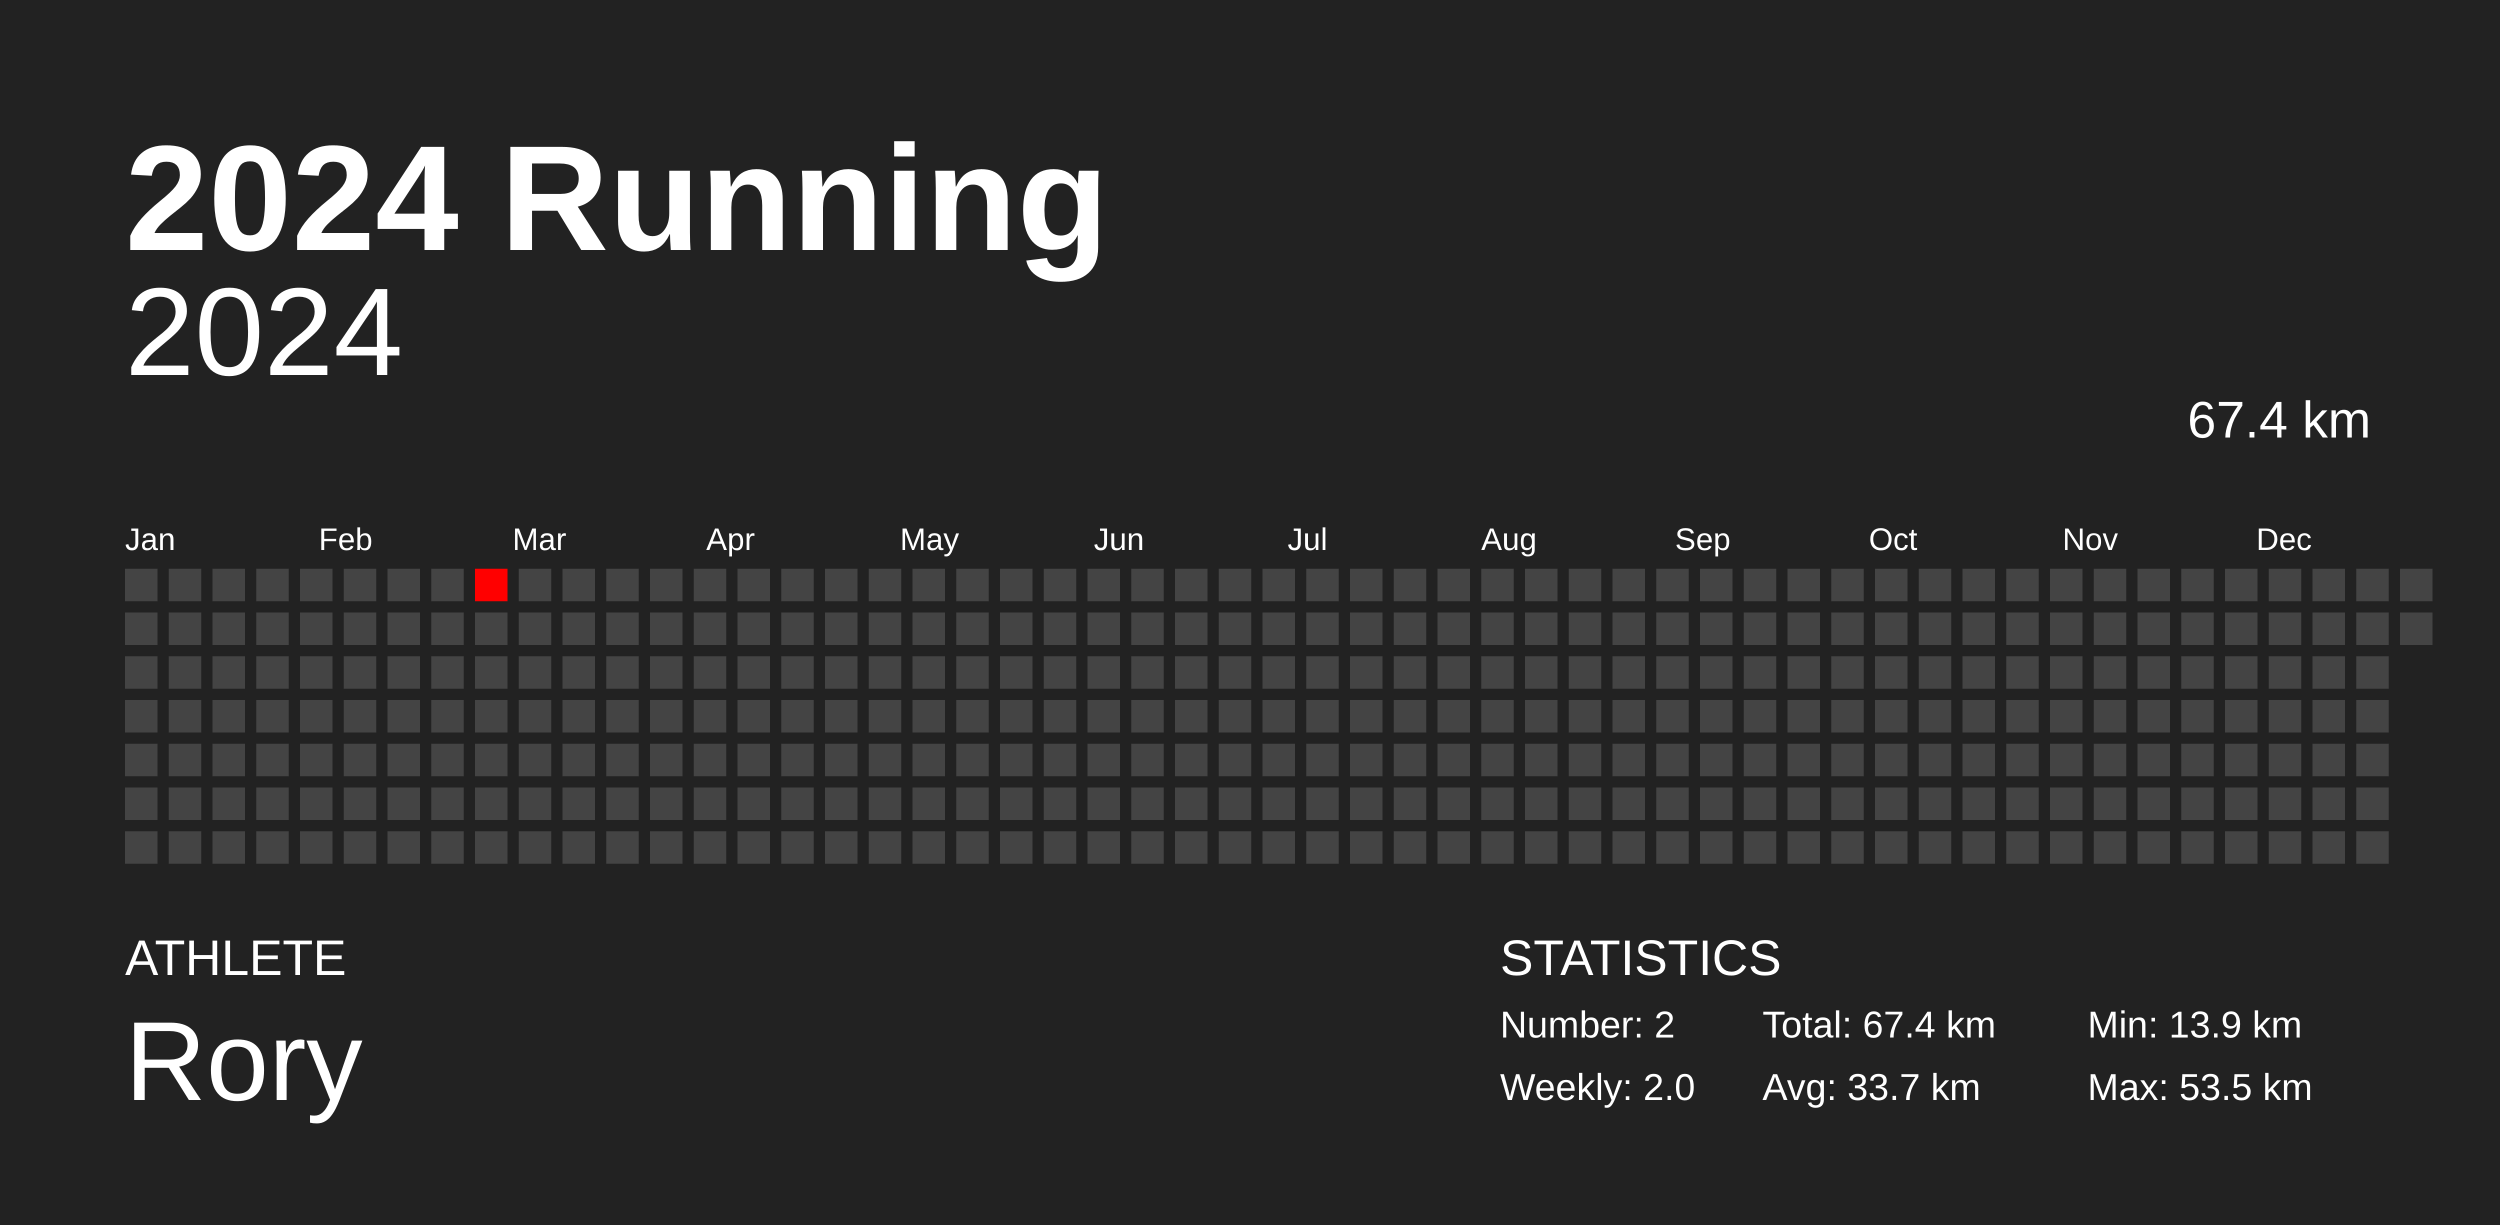
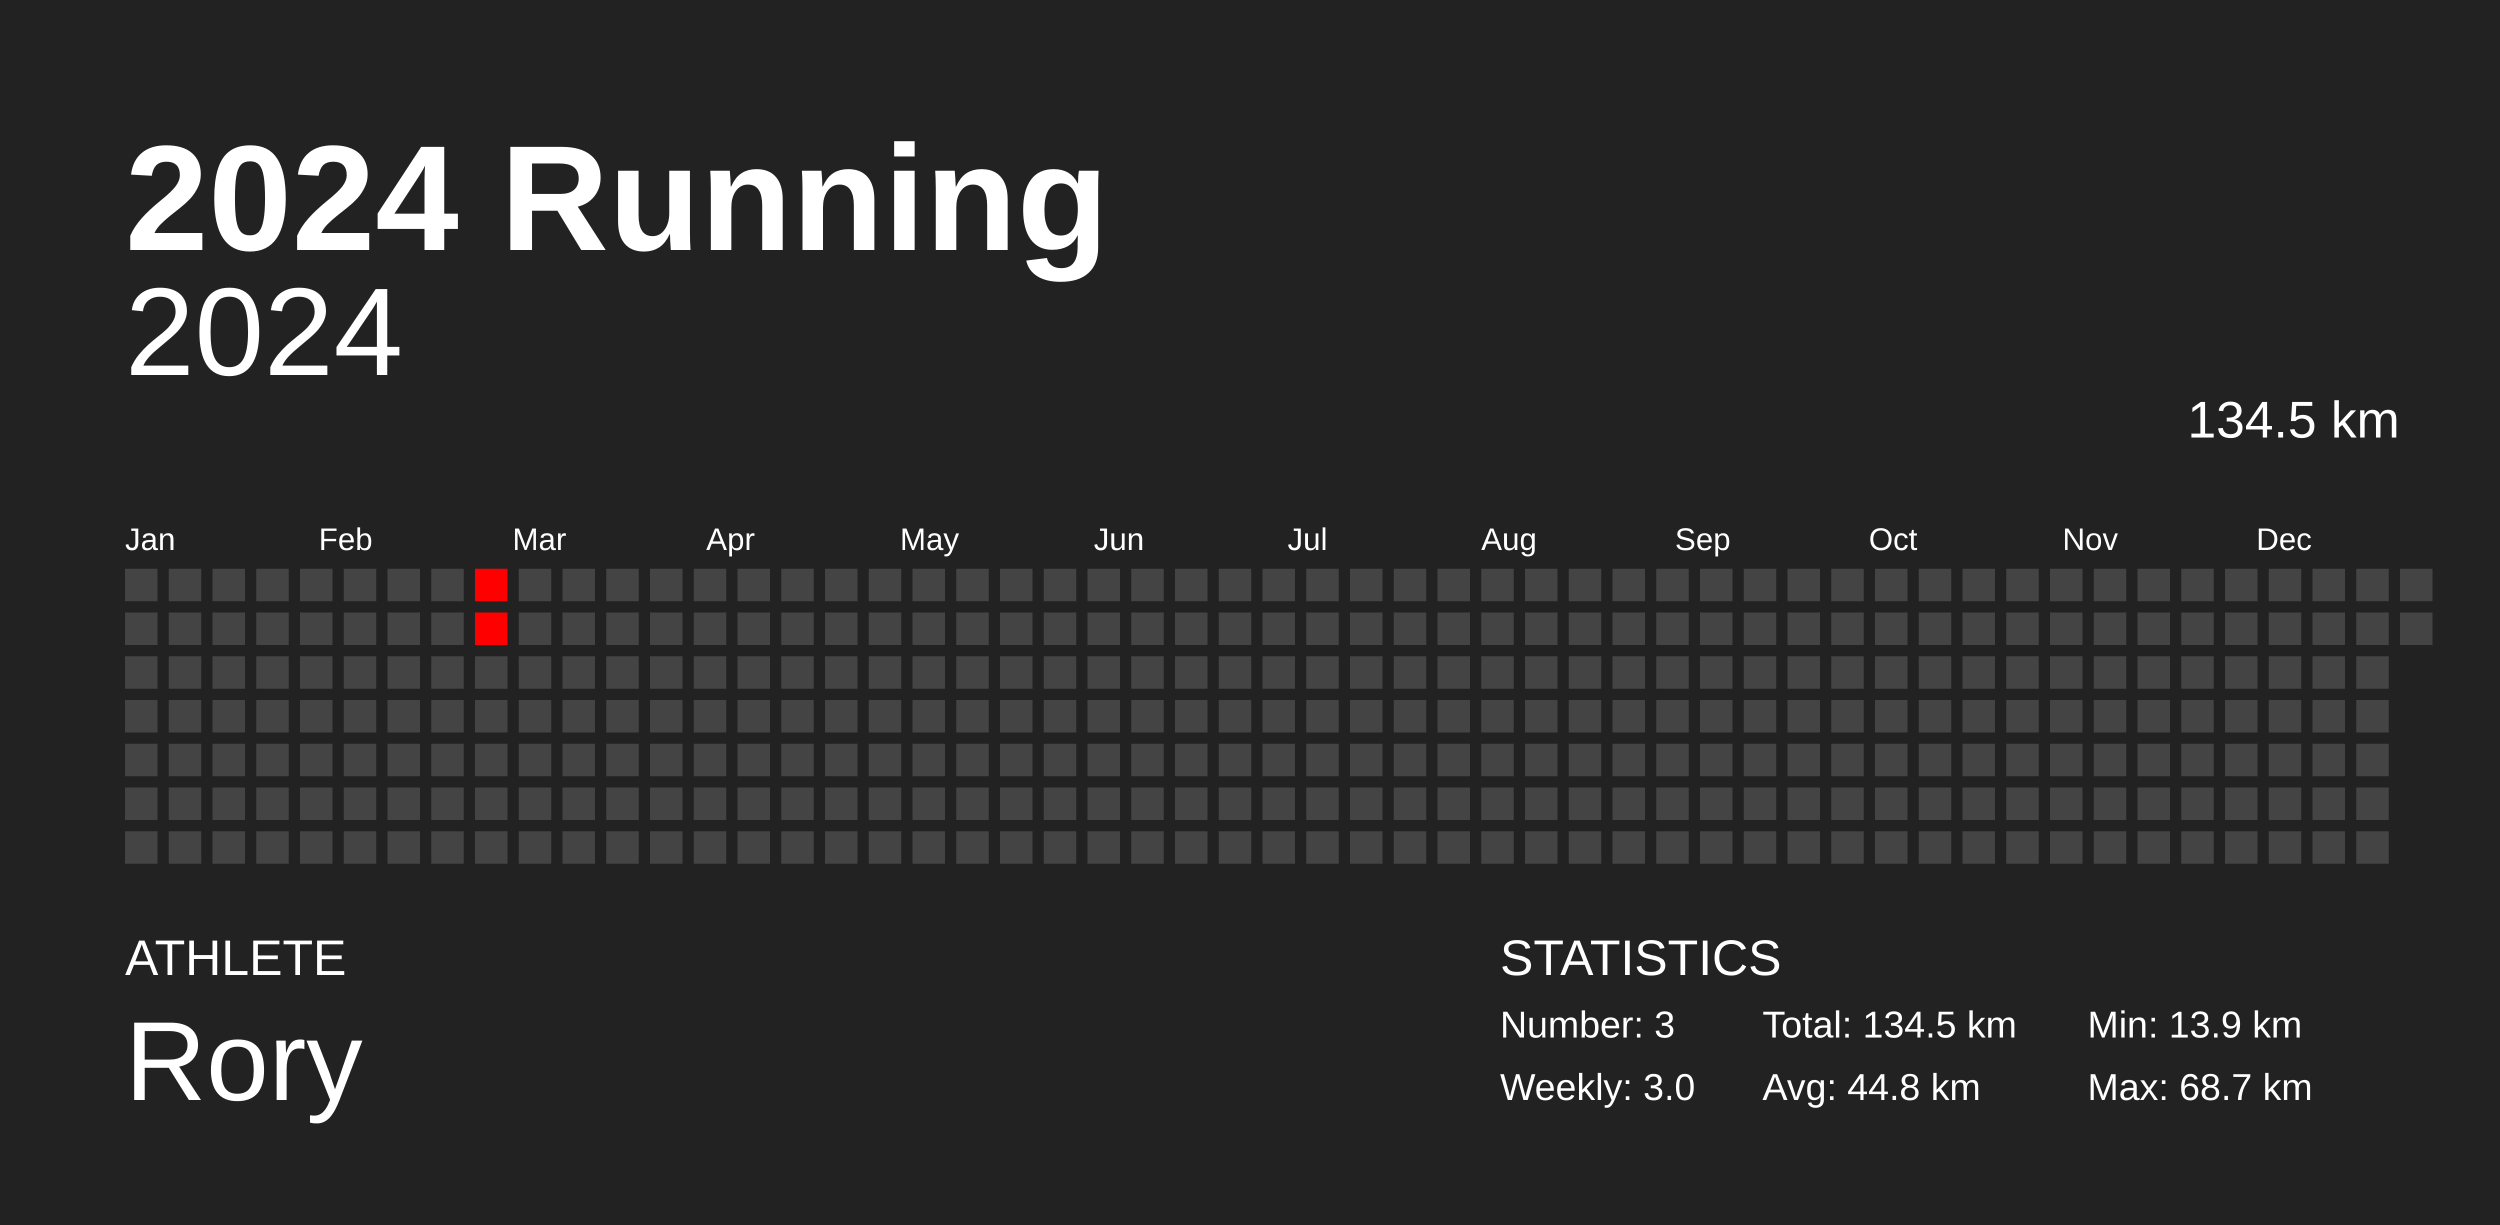
<svg xmlns="http://www.w3.org/2000/svg" baseProfile="full" height="98mm" version="1.1" viewBox="0,0,200,98" width="200mm">
  <defs />
  <rect fill="#222222" height="98" width="200" x="0" y="0" />
  <text fill="#FFFFFF" style="font-size:12px; font-family:Arial; font-weight:bold;" x="10" y="20">2024 Running</text>
  <text fill="#FFFFFF" style="font-size:4px; font-family:Arial" x="10" y="78">ATHLETE</text>
  <text fill="#FFFFFF" style="font-size:9px; font-family:Arial" x="10" y="88">Rory</text>
  <text fill="#FFFFFF" style="font-size:4px; font-family:Arial" x="120" y="78">STATISTICS</text>
-   <text fill="#FFFFFF" style="font-size:3px; font-family:Arial" x="120" y="83">Number: 2</text>
-   <text fill="#FFFFFF" style="font-size:3px; font-family:Arial" x="120" y="88">Weekly: 2.0</text>
-   <text fill="#FFFFFF" style="font-size:3px; font-family:Arial" x="141" y="83">Total: 67.4 km</text>
-   <text fill="#FFFFFF" style="font-size:3px; font-family:Arial" x="141" y="88">Avg: 33.7 km</text>
+   <text fill="#FFFFFF" style="font-size:3px; font-family:Arial" x="120" y="83">Number: 3</text>
+   <text fill="#FFFFFF" style="font-size:3px; font-family:Arial" x="120" y="88">Weekly: 3.0</text>
+   <text fill="#FFFFFF" style="font-size:3px; font-family:Arial" x="141" y="83">Total: 134.5 km</text>
+   <text fill="#FFFFFF" style="font-size:3px; font-family:Arial" x="141" y="88">Avg: 44.8 km</text>
  <text fill="#FFFFFF" style="font-size:3px; font-family:Arial" x="167" y="83">Min: 13.9 km</text>
-   <text fill="#FFFFFF" style="font-size:3px; font-family:Arial" x="167" y="88">Max: 53.5 km</text>
+   <text fill="#FFFFFF" style="font-size:3px; font-family:Arial" x="167" y="88">Max: 68.7 km</text>
  <text alignment-baseline="hanging" fill="#FFFFFF" style="font-size:10.0px; font-family:Arial;" x="10" y="30">2024</text>
-   <text alignment-baseline="hanging" fill="#FFFFFF" style="font-size:4.125px; font-family:Arial;" x="175" y="35">67.4 km</text>
+   <text alignment-baseline="hanging" fill="#FFFFFF" style="font-size:4.125px; font-family:Arial;" x="175" y="35">134.5 km</text>
  <text fill="#FFFFFF" style="font-size:2.5px; font-family:Arial" x="10.0" y="44">Jan</text>
  <text fill="#FFFFFF" style="font-size:2.5px; font-family:Arial" x="25.5" y="44">Feb</text>
  <text fill="#FFFFFF" style="font-size:2.5px; font-family:Arial" x="41.0" y="44">Mar</text>
  <text fill="#FFFFFF" style="font-size:2.5px; font-family:Arial" x="56.5" y="44">Apr</text>
  <text fill="#FFFFFF" style="font-size:2.5px; font-family:Arial" x="72.0" y="44">May</text>
  <text fill="#FFFFFF" style="font-size:2.5px; font-family:Arial" x="87.5" y="44">Jun</text>
  <text fill="#FFFFFF" style="font-size:2.5px; font-family:Arial" x="103.0" y="44">Jul</text>
  <text fill="#FFFFFF" style="font-size:2.5px; font-family:Arial" x="118.5" y="44">Aug</text>
  <text fill="#FFFFFF" style="font-size:2.5px; font-family:Arial" x="134.0" y="44">Sep</text>
  <text fill="#FFFFFF" style="font-size:2.5px; font-family:Arial" x="149.5" y="44">Oct</text>
  <text fill="#FFFFFF" style="font-size:2.5px; font-family:Arial" x="165.0" y="44">Nov</text>
  <text fill="#FFFFFF" style="font-size:2.5px; font-family:Arial" x="180.5" y="44">Dec</text>
  <rect fill="#444444" height="2.6" width="2.6" x="10.0" y="45.5" />
  <rect fill="#444444" height="2.6" width="2.6" x="10.0" y="49.0" />
  <rect fill="#444444" height="2.6" width="2.6" x="10.0" y="52.5" />
  <rect fill="#444444" height="2.6" width="2.6" x="10.0" y="56.0" />
  <rect fill="#444444" height="2.6" width="2.6" x="10.0" y="59.5" />
  <rect fill="#444444" height="2.6" width="2.6" x="10.0" y="63.0" />
  <rect fill="#444444" height="2.6" width="2.6" x="10.0" y="66.5" />
  <rect fill="#444444" height="2.6" width="2.6" x="13.5" y="45.5" />
  <rect fill="#444444" height="2.6" width="2.6" x="13.5" y="49.0" />
  <rect fill="#444444" height="2.6" width="2.6" x="13.5" y="52.5" />
  <rect fill="#444444" height="2.6" width="2.6" x="13.5" y="56.0" />
  <rect fill="#444444" height="2.6" width="2.6" x="13.5" y="59.5" />
  <rect fill="#444444" height="2.6" width="2.6" x="13.5" y="63.0" />
  <rect fill="#444444" height="2.6" width="2.6" x="13.5" y="66.5" />
  <rect fill="#444444" height="2.6" width="2.6" x="17.0" y="45.5" />
  <rect fill="#444444" height="2.6" width="2.6" x="17.0" y="49.0" />
  <rect fill="#444444" height="2.6" width="2.6" x="17.0" y="52.5" />
  <rect fill="#444444" height="2.6" width="2.6" x="17.0" y="56.0" />
  <rect fill="#444444" height="2.6" width="2.6" x="17.0" y="59.5" />
  <rect fill="#444444" height="2.6" width="2.6" x="17.0" y="63.0" />
  <rect fill="#444444" height="2.6" width="2.6" x="17.0" y="66.5" />
  <rect fill="#444444" height="2.6" width="2.6" x="20.5" y="45.5" />
  <rect fill="#444444" height="2.6" width="2.6" x="20.5" y="49.0" />
  <rect fill="#444444" height="2.6" width="2.6" x="20.5" y="52.5" />
  <rect fill="#444444" height="2.6" width="2.6" x="20.5" y="56.0" />
  <rect fill="#444444" height="2.6" width="2.6" x="20.5" y="59.5" />
  <rect fill="#444444" height="2.6" width="2.6" x="20.5" y="63.0" />
  <rect fill="#444444" height="2.6" width="2.6" x="20.5" y="66.5" />
  <rect fill="#444444" height="2.6" width="2.6" x="24.0" y="45.5" />
  <rect fill="#444444" height="2.6" width="2.6" x="24.0" y="49.0" />
  <rect fill="#444444" height="2.6" width="2.6" x="24.0" y="52.5" />
  <rect fill="#444444" height="2.6" width="2.6" x="24.0" y="56.0" />
  <rect fill="#444444" height="2.6" width="2.6" x="24.0" y="59.5" />
  <rect fill="#444444" height="2.6" width="2.6" x="24.0" y="63.0" />
  <rect fill="#444444" height="2.6" width="2.6" x="24.0" y="66.5" />
  <rect fill="#444444" height="2.6" width="2.6" x="27.5" y="45.5" />
  <rect fill="#444444" height="2.6" width="2.6" x="27.5" y="49.0" />
  <rect fill="#444444" height="2.6" width="2.6" x="27.5" y="52.5" />
  <rect fill="#444444" height="2.6" width="2.6" x="27.5" y="56.0" />
  <rect fill="#444444" height="2.6" width="2.6" x="27.5" y="59.5" />
  <rect fill="#444444" height="2.6" width="2.6" x="27.5" y="63.0" />
  <rect fill="#444444" height="2.6" width="2.6" x="27.5" y="66.5" />
  <rect fill="#444444" height="2.6" width="2.6" x="31.0" y="45.5" />
  <rect fill="#444444" height="2.6" width="2.6" x="31.0" y="49.0" />
  <rect fill="#444444" height="2.6" width="2.6" x="31.0" y="52.5" />
  <rect fill="#444444" height="2.6" width="2.6" x="31.0" y="56.0" />
  <rect fill="#444444" height="2.6" width="2.6" x="31.0" y="59.5" />
  <rect fill="#444444" height="2.6" width="2.6" x="31.0" y="63.0" />
  <rect fill="#444444" height="2.6" width="2.6" x="31.0" y="66.5" />
  <rect fill="#444444" height="2.6" width="2.6" x="34.5" y="45.5" />
  <rect fill="#444444" height="2.6" width="2.6" x="34.5" y="49.0" />
  <rect fill="#444444" height="2.6" width="2.6" x="34.5" y="52.5" />
  <rect fill="#444444" height="2.6" width="2.6" x="34.5" y="56.0" />
  <rect fill="#444444" height="2.6" width="2.6" x="34.5" y="59.5" />
  <rect fill="#444444" height="2.6" width="2.6" x="34.5" y="63.0" />
  <rect fill="#444444" height="2.6" width="2.6" x="34.5" y="66.5" />
  <rect fill="red" height="2.6" width="2.6" x="38.0" y="45.5" />
-   <rect fill="#444444" height="2.6" width="2.6" x="38.0" y="49.0" />
+   <rect fill="red" height="2.6" width="2.6" x="38.0" y="49.0" />
  <rect fill="#444444" height="2.6" width="2.6" x="38.0" y="52.5" />
  <rect fill="#444444" height="2.6" width="2.6" x="38.0" y="56.0" />
  <rect fill="#444444" height="2.6" width="2.6" x="38.0" y="59.5" />
  <rect fill="#444444" height="2.6" width="2.6" x="38.0" y="63.0" />
  <rect fill="#444444" height="2.6" width="2.6" x="38.0" y="66.5" />
  <rect fill="#444444" height="2.6" width="2.6" x="41.5" y="45.5" />
  <rect fill="#444444" height="2.6" width="2.6" x="41.5" y="49.0" />
  <rect fill="#444444" height="2.6" width="2.6" x="41.5" y="52.5" />
  <rect fill="#444444" height="2.6" width="2.6" x="41.5" y="56.0" />
  <rect fill="#444444" height="2.6" width="2.6" x="41.5" y="59.5" />
  <rect fill="#444444" height="2.6" width="2.6" x="41.5" y="63.0" />
  <rect fill="#444444" height="2.6" width="2.6" x="41.5" y="66.5" />
  <rect fill="#444444" height="2.6" width="2.6" x="45.0" y="45.5" />
  <rect fill="#444444" height="2.6" width="2.6" x="45.0" y="49.0" />
  <rect fill="#444444" height="2.6" width="2.6" x="45.0" y="52.5" />
  <rect fill="#444444" height="2.6" width="2.6" x="45.0" y="56.0" />
  <rect fill="#444444" height="2.6" width="2.6" x="45.0" y="59.5" />
  <rect fill="#444444" height="2.6" width="2.6" x="45.0" y="63.0" />
  <rect fill="#444444" height="2.6" width="2.6" x="45.0" y="66.5" />
  <rect fill="#444444" height="2.6" width="2.6" x="48.5" y="45.5" />
  <rect fill="#444444" height="2.6" width="2.6" x="48.5" y="49.0" />
  <rect fill="#444444" height="2.6" width="2.6" x="48.5" y="52.5" />
  <rect fill="#444444" height="2.6" width="2.6" x="48.5" y="56.0" />
  <rect fill="#444444" height="2.6" width="2.6" x="48.5" y="59.5" />
  <rect fill="#444444" height="2.6" width="2.6" x="48.5" y="63.0" />
  <rect fill="#444444" height="2.6" width="2.6" x="48.5" y="66.5" />
  <rect fill="#444444" height="2.6" width="2.6" x="52.0" y="45.5" />
  <rect fill="#444444" height="2.6" width="2.6" x="52.0" y="49.0" />
  <rect fill="#444444" height="2.6" width="2.6" x="52.0" y="52.5" />
  <rect fill="#444444" height="2.6" width="2.6" x="52.0" y="56.0" />
  <rect fill="#444444" height="2.6" width="2.6" x="52.0" y="59.5" />
  <rect fill="#444444" height="2.6" width="2.6" x="52.0" y="63.0" />
  <rect fill="#444444" height="2.6" width="2.6" x="52.0" y="66.5" />
  <rect fill="#444444" height="2.6" width="2.6" x="55.5" y="45.5" />
  <rect fill="#444444" height="2.6" width="2.6" x="55.5" y="49.0" />
  <rect fill="#444444" height="2.6" width="2.6" x="55.5" y="52.5" />
  <rect fill="#444444" height="2.6" width="2.6" x="55.5" y="56.0" />
  <rect fill="#444444" height="2.6" width="2.6" x="55.5" y="59.5" />
  <rect fill="#444444" height="2.6" width="2.6" x="55.5" y="63.0" />
  <rect fill="#444444" height="2.6" width="2.6" x="55.5" y="66.5" />
  <rect fill="#444444" height="2.6" width="2.6" x="59.0" y="45.5" />
  <rect fill="#444444" height="2.6" width="2.6" x="59.0" y="49.0" />
  <rect fill="#444444" height="2.6" width="2.6" x="59.0" y="52.5" />
  <rect fill="#444444" height="2.6" width="2.6" x="59.0" y="56.0" />
  <rect fill="#444444" height="2.6" width="2.6" x="59.0" y="59.5" />
  <rect fill="#444444" height="2.6" width="2.6" x="59.0" y="63.0" />
  <rect fill="#444444" height="2.6" width="2.6" x="59.0" y="66.5" />
  <rect fill="#444444" height="2.6" width="2.6" x="62.5" y="45.5" />
  <rect fill="#444444" height="2.6" width="2.6" x="62.5" y="49.0" />
  <rect fill="#444444" height="2.6" width="2.6" x="62.5" y="52.5" />
  <rect fill="#444444" height="2.6" width="2.6" x="62.5" y="56.0" />
  <rect fill="#444444" height="2.6" width="2.6" x="62.5" y="59.5" />
  <rect fill="#444444" height="2.6" width="2.6" x="62.5" y="63.0" />
  <rect fill="#444444" height="2.6" width="2.6" x="62.5" y="66.5" />
  <rect fill="#444444" height="2.6" width="2.6" x="66.0" y="45.5" />
  <rect fill="#444444" height="2.6" width="2.6" x="66.0" y="49.0" />
  <rect fill="#444444" height="2.6" width="2.6" x="66.0" y="52.5" />
  <rect fill="#444444" height="2.6" width="2.6" x="66.0" y="56.0" />
  <rect fill="#444444" height="2.6" width="2.6" x="66.0" y="59.5" />
  <rect fill="#444444" height="2.6" width="2.6" x="66.0" y="63.0" />
  <rect fill="#444444" height="2.6" width="2.6" x="66.0" y="66.5" />
  <rect fill="#444444" height="2.6" width="2.6" x="69.5" y="45.5" />
  <rect fill="#444444" height="2.6" width="2.6" x="69.5" y="49.0" />
  <rect fill="#444444" height="2.6" width="2.6" x="69.5" y="52.5" />
  <rect fill="#444444" height="2.6" width="2.6" x="69.5" y="56.0" />
  <rect fill="#444444" height="2.6" width="2.6" x="69.5" y="59.5" />
  <rect fill="#444444" height="2.6" width="2.6" x="69.5" y="63.0" />
  <rect fill="#444444" height="2.6" width="2.6" x="69.5" y="66.5" />
  <rect fill="#444444" height="2.6" width="2.6" x="73.0" y="45.5" />
  <rect fill="#444444" height="2.6" width="2.6" x="73.0" y="49.0" />
  <rect fill="#444444" height="2.6" width="2.6" x="73.0" y="52.5" />
  <rect fill="#444444" height="2.6" width="2.6" x="73.0" y="56.0" />
  <rect fill="#444444" height="2.6" width="2.6" x="73.0" y="59.5" />
  <rect fill="#444444" height="2.6" width="2.6" x="73.0" y="63.0" />
  <rect fill="#444444" height="2.6" width="2.6" x="73.0" y="66.5" />
  <rect fill="#444444" height="2.6" width="2.6" x="76.5" y="45.5" />
  <rect fill="#444444" height="2.6" width="2.6" x="76.5" y="49.0" />
  <rect fill="#444444" height="2.6" width="2.6" x="76.5" y="52.5" />
  <rect fill="#444444" height="2.6" width="2.6" x="76.5" y="56.0" />
  <rect fill="#444444" height="2.6" width="2.6" x="76.5" y="59.5" />
  <rect fill="#444444" height="2.6" width="2.6" x="76.5" y="63.0" />
  <rect fill="#444444" height="2.6" width="2.6" x="76.5" y="66.5" />
  <rect fill="#444444" height="2.6" width="2.6" x="80.0" y="45.5" />
  <rect fill="#444444" height="2.6" width="2.6" x="80.0" y="49.0" />
  <rect fill="#444444" height="2.6" width="2.6" x="80.0" y="52.5" />
  <rect fill="#444444" height="2.6" width="2.6" x="80.0" y="56.0" />
  <rect fill="#444444" height="2.6" width="2.6" x="80.0" y="59.5" />
  <rect fill="#444444" height="2.6" width="2.6" x="80.0" y="63.0" />
  <rect fill="#444444" height="2.6" width="2.6" x="80.0" y="66.5" />
  <rect fill="#444444" height="2.6" width="2.6" x="83.5" y="45.5" />
  <rect fill="#444444" height="2.6" width="2.6" x="83.5" y="49.0" />
  <rect fill="#444444" height="2.6" width="2.6" x="83.5" y="52.5" />
  <rect fill="#444444" height="2.6" width="2.6" x="83.5" y="56.0" />
  <rect fill="#444444" height="2.6" width="2.6" x="83.5" y="59.5" />
  <rect fill="#444444" height="2.6" width="2.6" x="83.5" y="63.0" />
  <rect fill="#444444" height="2.6" width="2.6" x="83.5" y="66.5" />
  <rect fill="#444444" height="2.6" width="2.6" x="87.0" y="45.5" />
  <rect fill="#444444" height="2.6" width="2.6" x="87.0" y="49.0" />
  <rect fill="#444444" height="2.6" width="2.6" x="87.0" y="52.5" />
  <rect fill="#444444" height="2.6" width="2.6" x="87.0" y="56.0" />
  <rect fill="#444444" height="2.6" width="2.6" x="87.0" y="59.5" />
  <rect fill="#444444" height="2.6" width="2.6" x="87.0" y="63.0" />
  <rect fill="#444444" height="2.6" width="2.6" x="87.0" y="66.5" />
  <rect fill="#444444" height="2.6" width="2.6" x="90.5" y="45.5" />
  <rect fill="#444444" height="2.6" width="2.6" x="90.5" y="49.0" />
  <rect fill="#444444" height="2.6" width="2.6" x="90.5" y="52.5" />
  <rect fill="#444444" height="2.6" width="2.6" x="90.5" y="56.0" />
  <rect fill="#444444" height="2.6" width="2.6" x="90.5" y="59.5" />
  <rect fill="#444444" height="2.6" width="2.6" x="90.5" y="63.0" />
  <rect fill="#444444" height="2.6" width="2.6" x="90.5" y="66.5" />
  <rect fill="#444444" height="2.6" width="2.6" x="94.0" y="45.5" />
  <rect fill="#444444" height="2.6" width="2.6" x="94.0" y="49.0" />
  <rect fill="#444444" height="2.6" width="2.6" x="94.0" y="52.5" />
  <rect fill="#444444" height="2.6" width="2.6" x="94.0" y="56.0" />
  <rect fill="#444444" height="2.6" width="2.6" x="94.0" y="59.5" />
  <rect fill="#444444" height="2.6" width="2.6" x="94.0" y="63.0" />
  <rect fill="#444444" height="2.6" width="2.6" x="94.0" y="66.5" />
  <rect fill="#444444" height="2.6" width="2.6" x="97.5" y="45.5" />
  <rect fill="#444444" height="2.6" width="2.6" x="97.5" y="49.0" />
  <rect fill="#444444" height="2.6" width="2.6" x="97.5" y="52.5" />
  <rect fill="#444444" height="2.6" width="2.6" x="97.5" y="56.0" />
  <rect fill="#444444" height="2.6" width="2.6" x="97.5" y="59.5" />
  <rect fill="#444444" height="2.6" width="2.6" x="97.5" y="63.0" />
  <rect fill="#444444" height="2.6" width="2.6" x="97.5" y="66.5" />
  <rect fill="#444444" height="2.6" width="2.6" x="101.0" y="45.5" />
  <rect fill="#444444" height="2.6" width="2.6" x="101.0" y="49.0" />
  <rect fill="#444444" height="2.6" width="2.6" x="101.0" y="52.5" />
  <rect fill="#444444" height="2.6" width="2.6" x="101.0" y="56.0" />
  <rect fill="#444444" height="2.6" width="2.6" x="101.0" y="59.5" />
  <rect fill="#444444" height="2.6" width="2.6" x="101.0" y="63.0" />
  <rect fill="#444444" height="2.6" width="2.6" x="101.0" y="66.5" />
  <rect fill="#444444" height="2.6" width="2.6" x="104.5" y="45.5" />
  <rect fill="#444444" height="2.6" width="2.6" x="104.5" y="49.0" />
  <rect fill="#444444" height="2.6" width="2.6" x="104.5" y="52.5" />
  <rect fill="#444444" height="2.6" width="2.6" x="104.5" y="56.0" />
  <rect fill="#444444" height="2.6" width="2.6" x="104.5" y="59.5" />
  <rect fill="#444444" height="2.6" width="2.6" x="104.5" y="63.0" />
  <rect fill="#444444" height="2.6" width="2.6" x="104.5" y="66.5" />
  <rect fill="#444444" height="2.6" width="2.6" x="108.0" y="45.5" />
  <rect fill="#444444" height="2.6" width="2.6" x="108.0" y="49.0" />
  <rect fill="#444444" height="2.6" width="2.6" x="108.0" y="52.5" />
  <rect fill="#444444" height="2.6" width="2.6" x="108.0" y="56.0" />
  <rect fill="#444444" height="2.6" width="2.6" x="108.0" y="59.5" />
  <rect fill="#444444" height="2.6" width="2.6" x="108.0" y="63.0" />
  <rect fill="#444444" height="2.6" width="2.6" x="108.0" y="66.5" />
  <rect fill="#444444" height="2.6" width="2.6" x="111.5" y="45.5" />
  <rect fill="#444444" height="2.6" width="2.6" x="111.5" y="49.0" />
  <rect fill="#444444" height="2.6" width="2.6" x="111.5" y="52.5" />
  <rect fill="#444444" height="2.6" width="2.6" x="111.5" y="56.0" />
  <rect fill="#444444" height="2.6" width="2.6" x="111.5" y="59.5" />
  <rect fill="#444444" height="2.6" width="2.6" x="111.5" y="63.0" />
  <rect fill="#444444" height="2.6" width="2.6" x="111.5" y="66.5" />
  <rect fill="#444444" height="2.6" width="2.6" x="115.0" y="45.5" />
  <rect fill="#444444" height="2.6" width="2.6" x="115.0" y="49.0" />
  <rect fill="#444444" height="2.6" width="2.6" x="115.0" y="52.5" />
  <rect fill="#444444" height="2.6" width="2.6" x="115.0" y="56.0" />
  <rect fill="#444444" height="2.6" width="2.6" x="115.0" y="59.5" />
  <rect fill="#444444" height="2.6" width="2.6" x="115.0" y="63.0" />
  <rect fill="#444444" height="2.6" width="2.6" x="115.0" y="66.5" />
  <rect fill="#444444" height="2.6" width="2.6" x="118.5" y="45.5" />
  <rect fill="#444444" height="2.6" width="2.6" x="118.5" y="49.0" />
  <rect fill="#444444" height="2.6" width="2.6" x="118.5" y="52.5" />
  <rect fill="#444444" height="2.6" width="2.6" x="118.5" y="56.0" />
  <rect fill="#444444" height="2.6" width="2.6" x="118.5" y="59.5" />
  <rect fill="#444444" height="2.6" width="2.6" x="118.5" y="63.0" />
  <rect fill="#444444" height="2.6" width="2.6" x="118.5" y="66.5" />
  <rect fill="#444444" height="2.6" width="2.6" x="122.0" y="45.5" />
  <rect fill="#444444" height="2.6" width="2.6" x="122.0" y="49.0" />
  <rect fill="#444444" height="2.6" width="2.6" x="122.0" y="52.5" />
  <rect fill="#444444" height="2.6" width="2.6" x="122.0" y="56.0" />
  <rect fill="#444444" height="2.6" width="2.6" x="122.0" y="59.5" />
  <rect fill="#444444" height="2.6" width="2.6" x="122.0" y="63.0" />
  <rect fill="#444444" height="2.6" width="2.6" x="122.0" y="66.5" />
  <rect fill="#444444" height="2.6" width="2.6" x="125.5" y="45.5" />
  <rect fill="#444444" height="2.6" width="2.6" x="125.5" y="49.0" />
  <rect fill="#444444" height="2.6" width="2.6" x="125.5" y="52.5" />
  <rect fill="#444444" height="2.6" width="2.6" x="125.5" y="56.0" />
  <rect fill="#444444" height="2.6" width="2.6" x="125.5" y="59.5" />
  <rect fill="#444444" height="2.6" width="2.6" x="125.5" y="63.0" />
  <rect fill="#444444" height="2.6" width="2.6" x="125.5" y="66.5" />
  <rect fill="#444444" height="2.6" width="2.6" x="129.0" y="45.5" />
  <rect fill="#444444" height="2.6" width="2.6" x="129.0" y="49.0" />
  <rect fill="#444444" height="2.6" width="2.6" x="129.0" y="52.5" />
  <rect fill="#444444" height="2.6" width="2.6" x="129.0" y="56.0" />
  <rect fill="#444444" height="2.6" width="2.6" x="129.0" y="59.5" />
  <rect fill="#444444" height="2.6" width="2.6" x="129.0" y="63.0" />
  <rect fill="#444444" height="2.6" width="2.6" x="129.0" y="66.5" />
  <rect fill="#444444" height="2.6" width="2.6" x="132.5" y="45.5" />
  <rect fill="#444444" height="2.6" width="2.6" x="132.5" y="49.0" />
  <rect fill="#444444" height="2.6" width="2.6" x="132.5" y="52.5" />
  <rect fill="#444444" height="2.6" width="2.6" x="132.5" y="56.0" />
  <rect fill="#444444" height="2.6" width="2.6" x="132.5" y="59.5" />
  <rect fill="#444444" height="2.6" width="2.6" x="132.5" y="63.0" />
  <rect fill="#444444" height="2.6" width="2.6" x="132.5" y="66.5" />
  <rect fill="#444444" height="2.6" width="2.6" x="136.0" y="45.5" />
  <rect fill="#444444" height="2.6" width="2.6" x="136.0" y="49.0" />
  <rect fill="#444444" height="2.6" width="2.6" x="136.0" y="52.5" />
  <rect fill="#444444" height="2.6" width="2.6" x="136.0" y="56.0" />
  <rect fill="#444444" height="2.6" width="2.6" x="136.0" y="59.5" />
  <rect fill="#444444" height="2.6" width="2.6" x="136.0" y="63.0" />
  <rect fill="#444444" height="2.6" width="2.6" x="136.0" y="66.5" />
  <rect fill="#444444" height="2.6" width="2.6" x="139.5" y="45.5" />
  <rect fill="#444444" height="2.6" width="2.6" x="139.5" y="49.0" />
  <rect fill="#444444" height="2.6" width="2.6" x="139.5" y="52.5" />
  <rect fill="#444444" height="2.6" width="2.6" x="139.5" y="56.0" />
  <rect fill="#444444" height="2.6" width="2.6" x="139.5" y="59.5" />
  <rect fill="#444444" height="2.6" width="2.6" x="139.5" y="63.0" />
  <rect fill="#444444" height="2.6" width="2.6" x="139.5" y="66.5" />
  <rect fill="#444444" height="2.6" width="2.6" x="143.0" y="45.5" />
  <rect fill="#444444" height="2.6" width="2.6" x="143.0" y="49.0" />
  <rect fill="#444444" height="2.6" width="2.6" x="143.0" y="52.5" />
  <rect fill="#444444" height="2.6" width="2.6" x="143.0" y="56.0" />
  <rect fill="#444444" height="2.6" width="2.6" x="143.0" y="59.5" />
  <rect fill="#444444" height="2.6" width="2.6" x="143.0" y="63.0" />
  <rect fill="#444444" height="2.6" width="2.6" x="143.0" y="66.5" />
  <rect fill="#444444" height="2.6" width="2.6" x="146.5" y="45.5" />
  <rect fill="#444444" height="2.6" width="2.6" x="146.5" y="49.0" />
  <rect fill="#444444" height="2.6" width="2.6" x="146.5" y="52.5" />
  <rect fill="#444444" height="2.6" width="2.6" x="146.5" y="56.0" />
  <rect fill="#444444" height="2.6" width="2.6" x="146.5" y="59.5" />
  <rect fill="#444444" height="2.6" width="2.6" x="146.5" y="63.0" />
  <rect fill="#444444" height="2.6" width="2.6" x="146.5" y="66.5" />
  <rect fill="#444444" height="2.6" width="2.6" x="150.0" y="45.5" />
  <rect fill="#444444" height="2.6" width="2.6" x="150.0" y="49.0" />
  <rect fill="#444444" height="2.6" width="2.6" x="150.0" y="52.5" />
  <rect fill="#444444" height="2.6" width="2.6" x="150.0" y="56.0" />
  <rect fill="#444444" height="2.6" width="2.6" x="150.0" y="59.5" />
  <rect fill="#444444" height="2.6" width="2.6" x="150.0" y="63.0" />
  <rect fill="#444444" height="2.6" width="2.6" x="150.0" y="66.5" />
  <rect fill="#444444" height="2.6" width="2.6" x="153.5" y="45.5" />
  <rect fill="#444444" height="2.6" width="2.6" x="153.5" y="49.0" />
  <rect fill="#444444" height="2.6" width="2.6" x="153.5" y="52.5" />
  <rect fill="#444444" height="2.6" width="2.6" x="153.5" y="56.0" />
  <rect fill="#444444" height="2.6" width="2.6" x="153.5" y="59.5" />
  <rect fill="#444444" height="2.6" width="2.6" x="153.5" y="63.0" />
  <rect fill="#444444" height="2.6" width="2.6" x="153.5" y="66.5" />
  <rect fill="#444444" height="2.6" width="2.6" x="157.0" y="45.5" />
  <rect fill="#444444" height="2.6" width="2.6" x="157.0" y="49.0" />
  <rect fill="#444444" height="2.6" width="2.6" x="157.0" y="52.5" />
  <rect fill="#444444" height="2.6" width="2.6" x="157.0" y="56.0" />
  <rect fill="#444444" height="2.6" width="2.6" x="157.0" y="59.5" />
  <rect fill="#444444" height="2.6" width="2.6" x="157.0" y="63.0" />
  <rect fill="#444444" height="2.6" width="2.6" x="157.0" y="66.5" />
  <rect fill="#444444" height="2.6" width="2.6" x="160.5" y="45.5" />
  <rect fill="#444444" height="2.6" width="2.6" x="160.5" y="49.0" />
  <rect fill="#444444" height="2.6" width="2.6" x="160.5" y="52.5" />
  <rect fill="#444444" height="2.6" width="2.6" x="160.5" y="56.0" />
  <rect fill="#444444" height="2.6" width="2.6" x="160.5" y="59.5" />
  <rect fill="#444444" height="2.6" width="2.6" x="160.5" y="63.0" />
  <rect fill="#444444" height="2.6" width="2.6" x="160.5" y="66.5" />
  <rect fill="#444444" height="2.6" width="2.6" x="164.0" y="45.5" />
  <rect fill="#444444" height="2.6" width="2.6" x="164.0" y="49.0" />
  <rect fill="#444444" height="2.6" width="2.6" x="164.0" y="52.5" />
  <rect fill="#444444" height="2.6" width="2.6" x="164.0" y="56.0" />
  <rect fill="#444444" height="2.6" width="2.6" x="164.0" y="59.5" />
  <rect fill="#444444" height="2.6" width="2.6" x="164.0" y="63.0" />
  <rect fill="#444444" height="2.6" width="2.6" x="164.0" y="66.5" />
  <rect fill="#444444" height="2.6" width="2.6" x="167.5" y="45.5" />
  <rect fill="#444444" height="2.6" width="2.6" x="167.5" y="49.0" />
  <rect fill="#444444" height="2.6" width="2.6" x="167.5" y="52.5" />
  <rect fill="#444444" height="2.6" width="2.6" x="167.5" y="56.0" />
  <rect fill="#444444" height="2.6" width="2.6" x="167.5" y="59.5" />
  <rect fill="#444444" height="2.6" width="2.6" x="167.5" y="63.0" />
  <rect fill="#444444" height="2.6" width="2.6" x="167.5" y="66.5" />
  <rect fill="#444444" height="2.6" width="2.6" x="171.0" y="45.5" />
  <rect fill="#444444" height="2.6" width="2.6" x="171.0" y="49.0" />
  <rect fill="#444444" height="2.6" width="2.6" x="171.0" y="52.5" />
  <rect fill="#444444" height="2.6" width="2.6" x="171.0" y="56.0" />
  <rect fill="#444444" height="2.6" width="2.6" x="171.0" y="59.5" />
  <rect fill="#444444" height="2.6" width="2.6" x="171.0" y="63.0" />
  <rect fill="#444444" height="2.6" width="2.6" x="171.0" y="66.5" />
  <rect fill="#444444" height="2.6" width="2.6" x="174.5" y="45.5" />
  <rect fill="#444444" height="2.6" width="2.6" x="174.5" y="49.0" />
  <rect fill="#444444" height="2.6" width="2.6" x="174.5" y="52.5" />
  <rect fill="#444444" height="2.6" width="2.6" x="174.5" y="56.0" />
  <rect fill="#444444" height="2.6" width="2.6" x="174.5" y="59.5" />
  <rect fill="#444444" height="2.6" width="2.6" x="174.5" y="63.0" />
  <rect fill="#444444" height="2.6" width="2.6" x="174.5" y="66.5" />
  <rect fill="#444444" height="2.6" width="2.6" x="178.0" y="45.5" />
  <rect fill="#444444" height="2.6" width="2.6" x="178.0" y="49.0" />
  <rect fill="#444444" height="2.6" width="2.6" x="178.0" y="52.5" />
  <rect fill="#444444" height="2.6" width="2.6" x="178.0" y="56.0" />
  <rect fill="#444444" height="2.6" width="2.6" x="178.0" y="59.5" />
  <rect fill="#444444" height="2.6" width="2.6" x="178.0" y="63.0" />
  <rect fill="#444444" height="2.6" width="2.6" x="178.0" y="66.5" />
  <rect fill="#444444" height="2.6" width="2.6" x="181.5" y="45.5" />
  <rect fill="#444444" height="2.6" width="2.6" x="181.5" y="49.0" />
  <rect fill="#444444" height="2.6" width="2.6" x="181.5" y="52.5" />
  <rect fill="#444444" height="2.6" width="2.6" x="181.5" y="56.0" />
  <rect fill="#444444" height="2.6" width="2.6" x="181.5" y="59.5" />
  <rect fill="#444444" height="2.6" width="2.6" x="181.5" y="63.0" />
  <rect fill="#444444" height="2.6" width="2.6" x="181.5" y="66.5" />
  <rect fill="#444444" height="2.6" width="2.6" x="185.0" y="45.5" />
  <rect fill="#444444" height="2.6" width="2.6" x="185.0" y="49.0" />
  <rect fill="#444444" height="2.6" width="2.6" x="185.0" y="52.5" />
  <rect fill="#444444" height="2.6" width="2.6" x="185.0" y="56.0" />
  <rect fill="#444444" height="2.6" width="2.6" x="185.0" y="59.5" />
  <rect fill="#444444" height="2.6" width="2.6" x="185.0" y="63.0" />
  <rect fill="#444444" height="2.6" width="2.6" x="185.0" y="66.5" />
  <rect fill="#444444" height="2.6" width="2.6" x="188.5" y="45.5" />
  <rect fill="#444444" height="2.6" width="2.6" x="188.5" y="49.0" />
  <rect fill="#444444" height="2.6" width="2.6" x="188.5" y="52.5" />
  <rect fill="#444444" height="2.6" width="2.6" x="188.5" y="56.0" />
  <rect fill="#444444" height="2.6" width="2.6" x="188.5" y="59.5" />
  <rect fill="#444444" height="2.6" width="2.6" x="188.5" y="63.0" />
  <rect fill="#444444" height="2.6" width="2.6" x="188.5" y="66.5" />
  <rect fill="#444444" height="2.6" width="2.6" x="192.0" y="45.5" />
  <rect fill="#444444" height="2.6" width="2.6" x="192.0" y="49.0" />
</svg>
